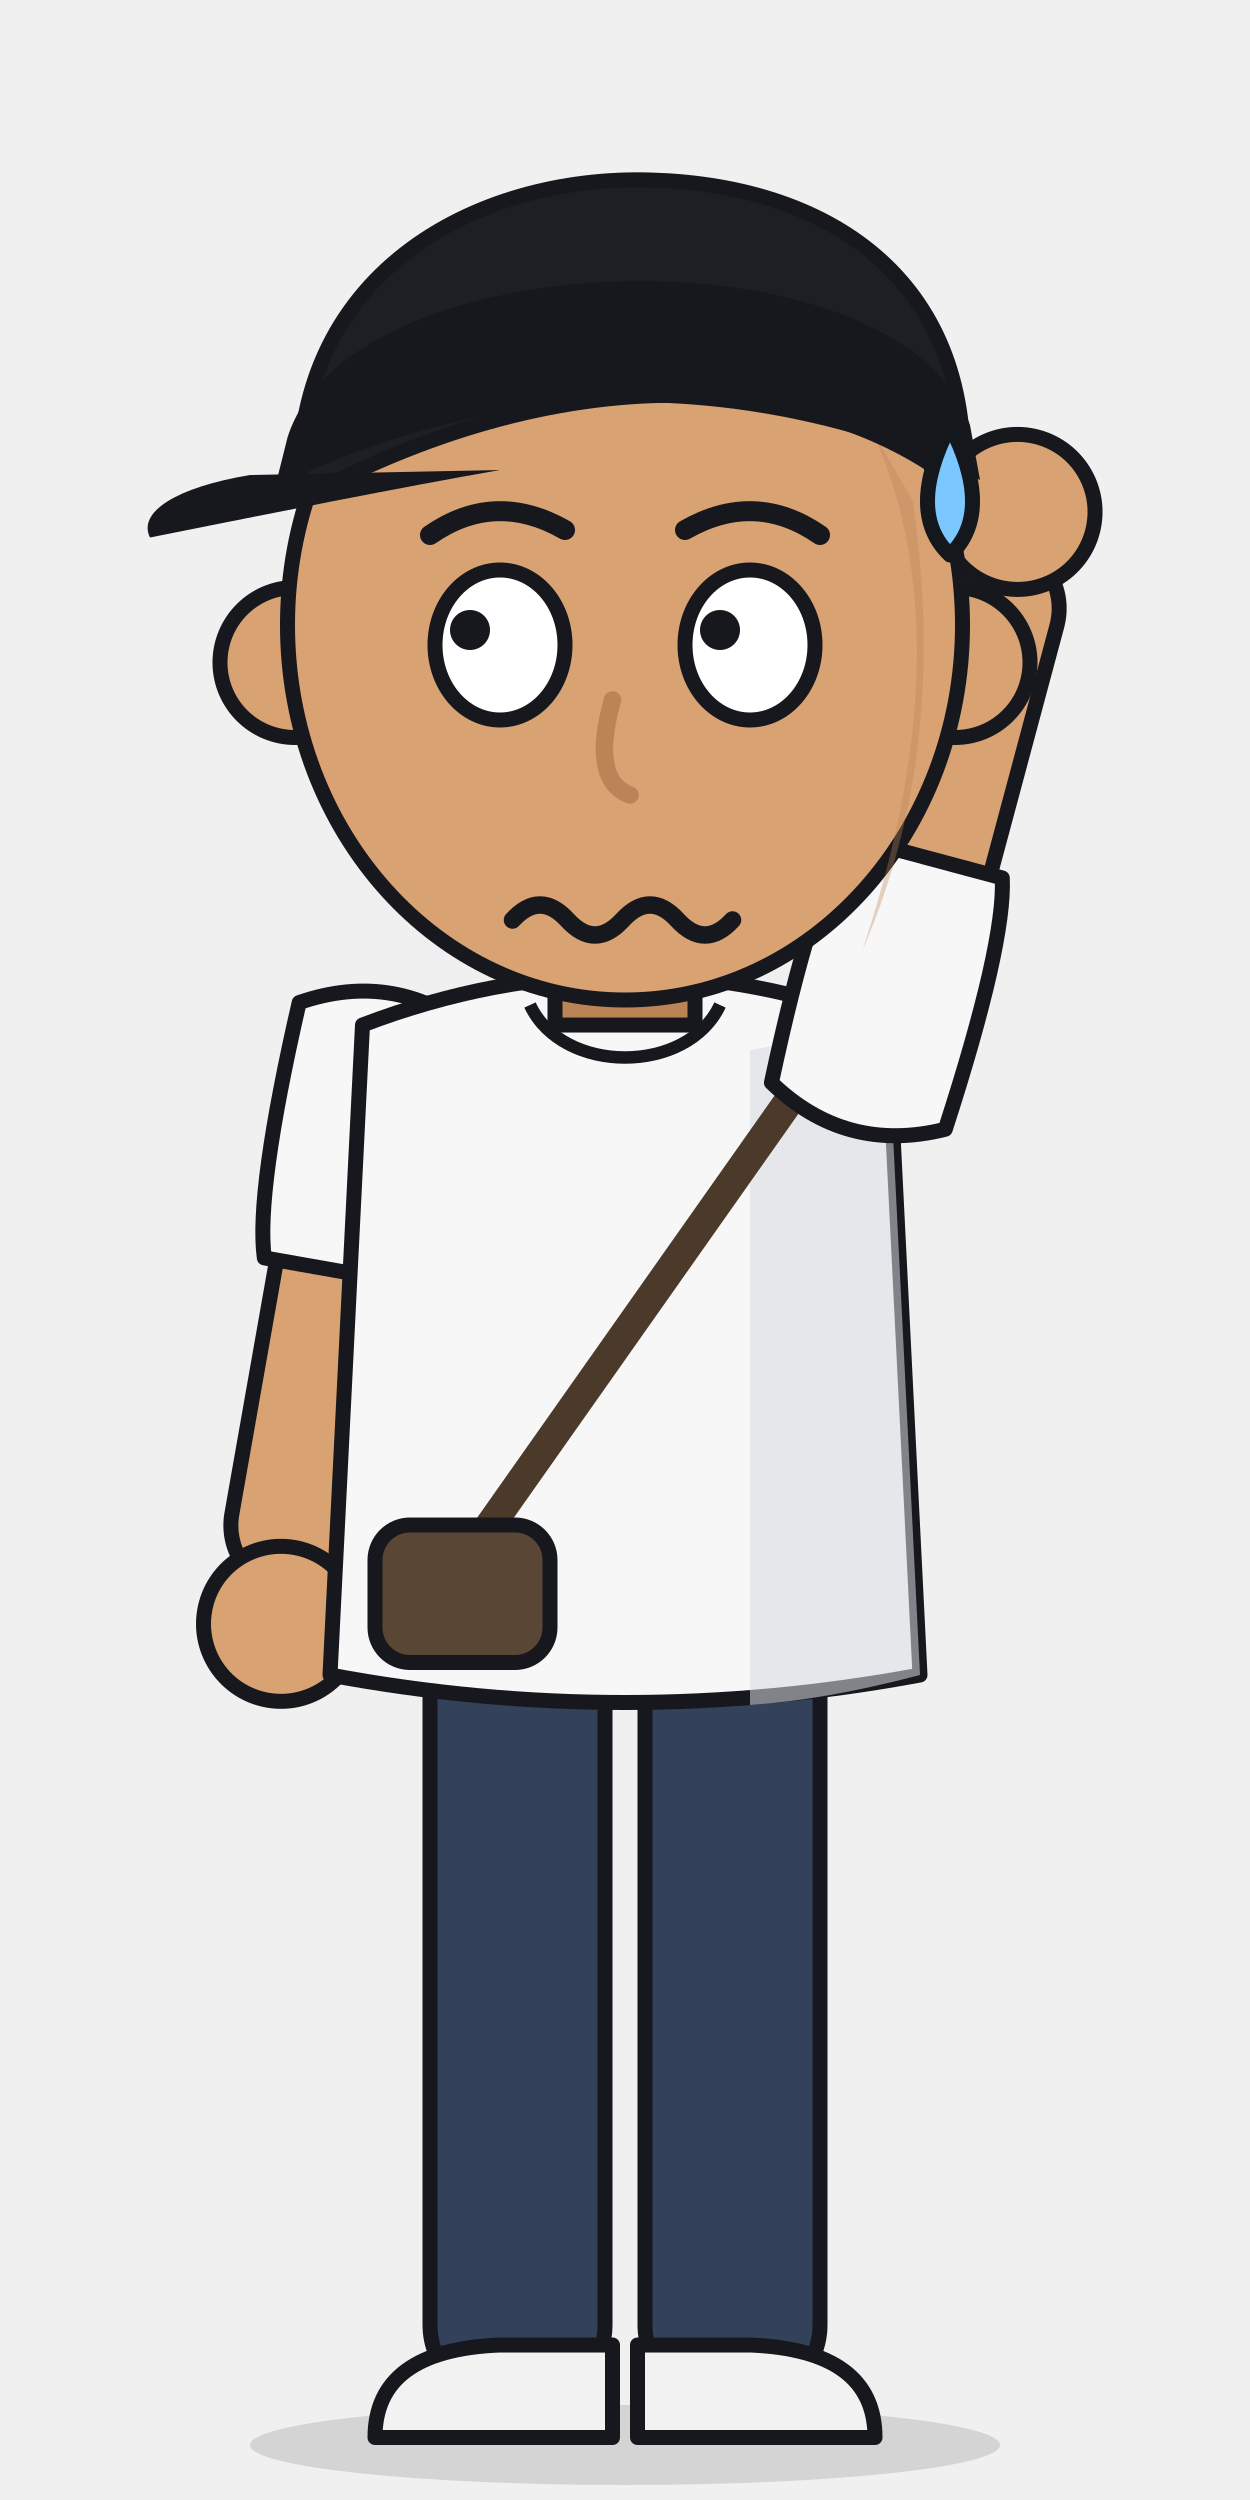
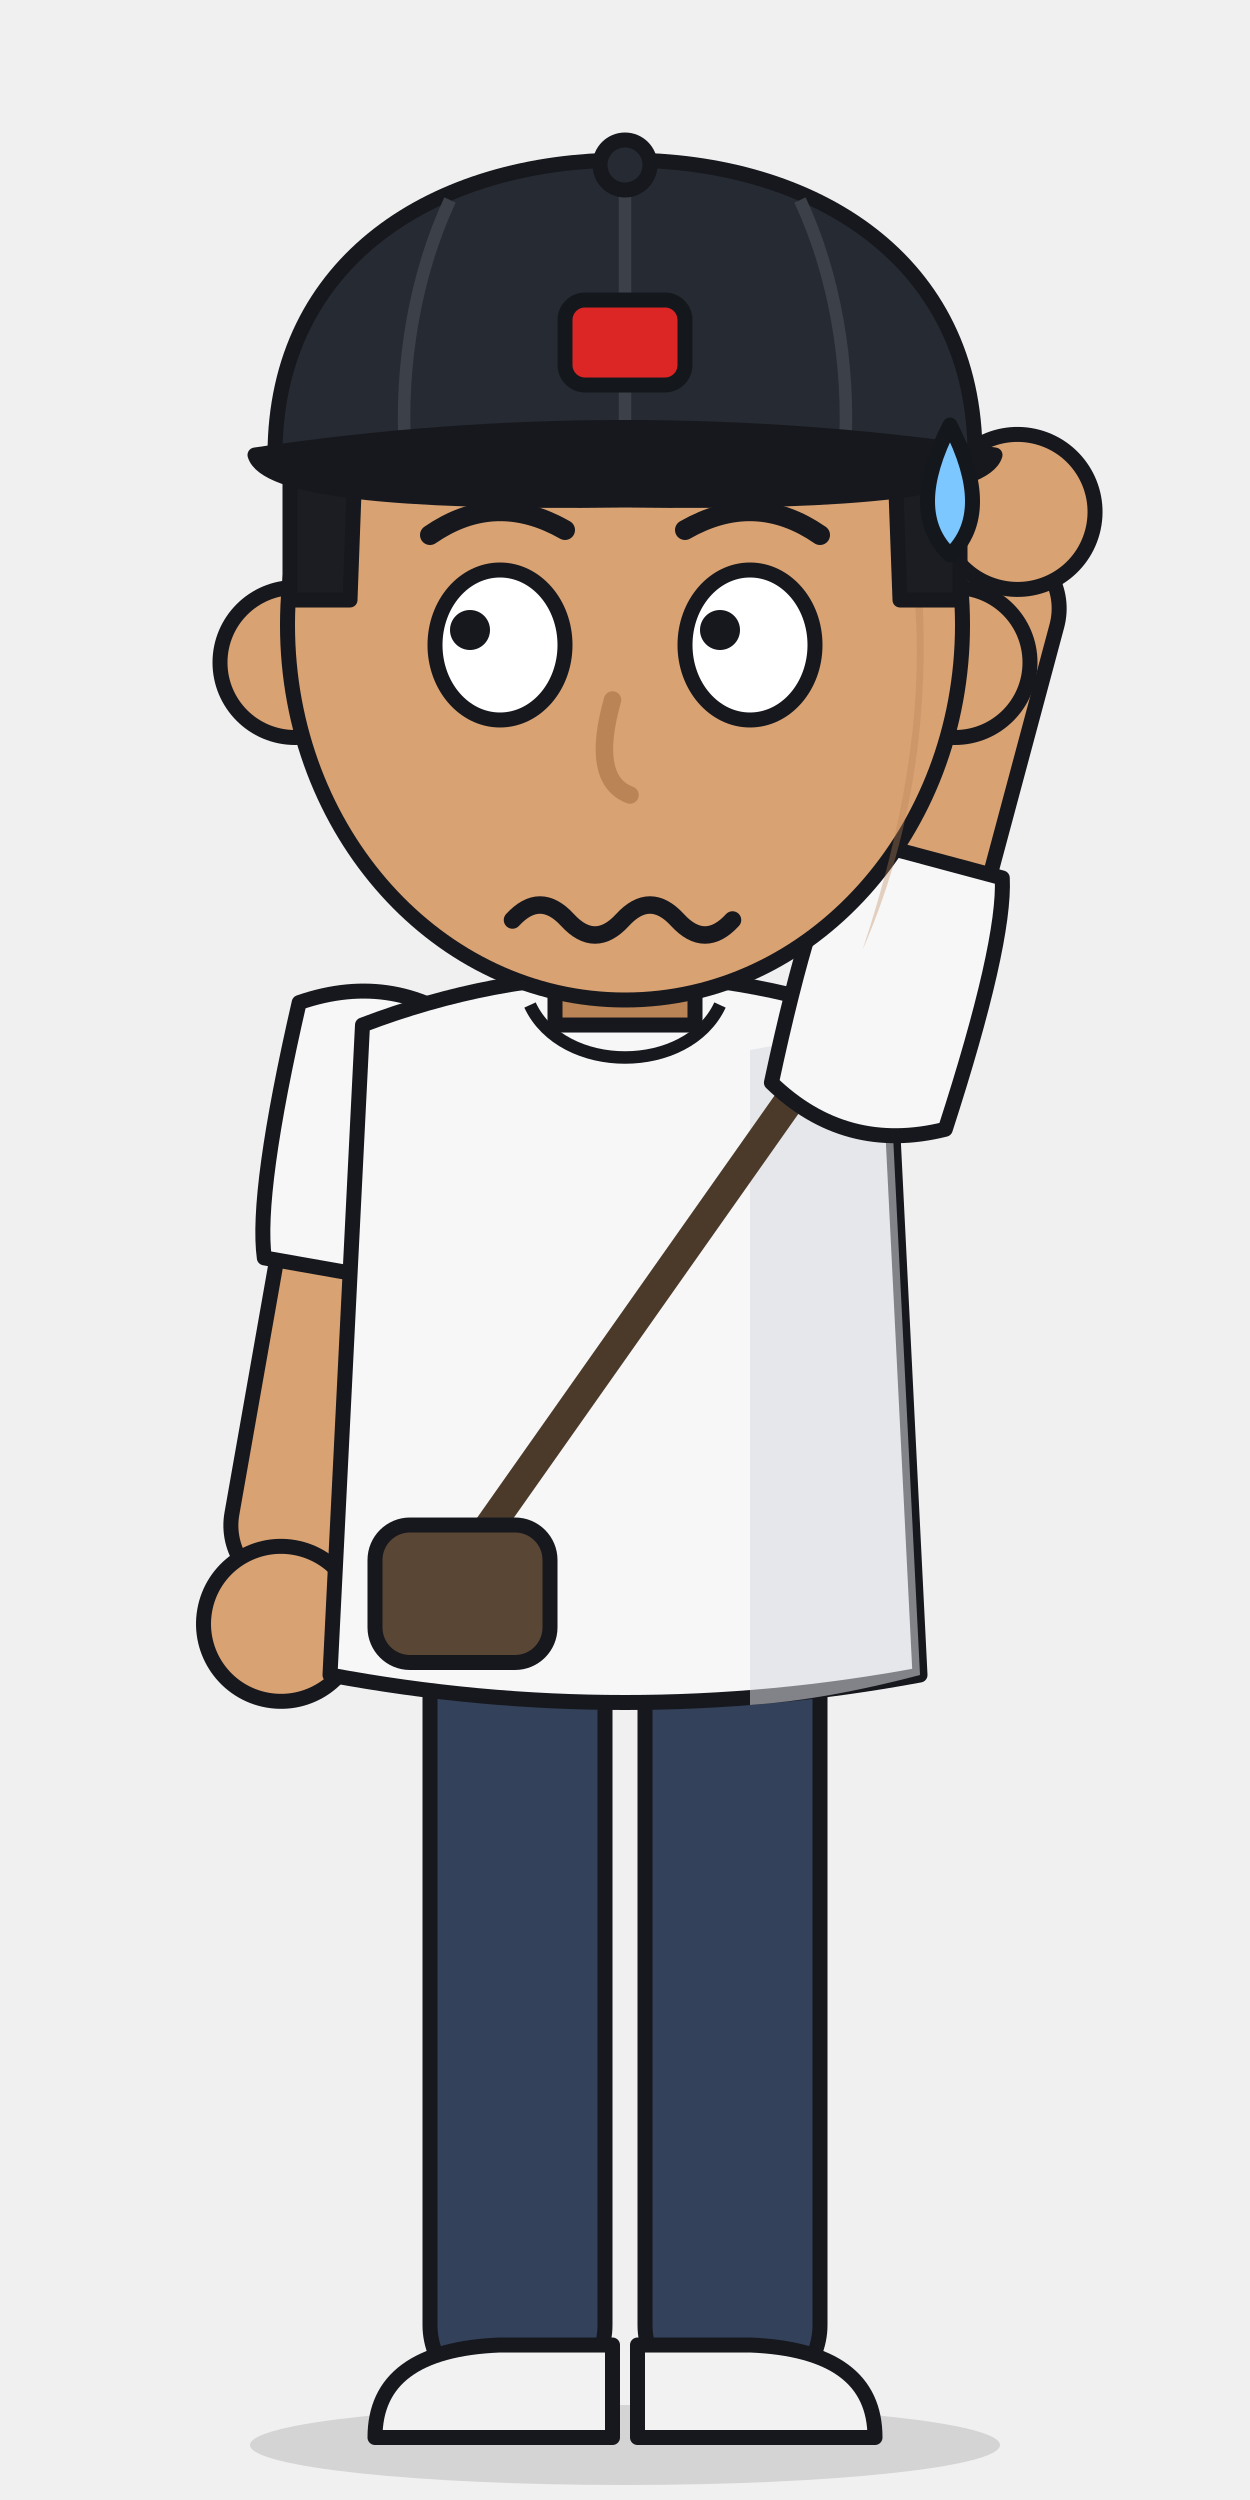
<svg xmlns="http://www.w3.org/2000/svg" viewBox="0 0 500 1000" width="500" height="1000">
  <ellipse cx="250" cy="978" rx="150" ry="16" fill="#000" opacity="0.12" />
  <g id="legs">
    <rect x="172" y="640" width="70" height="320" rx="30" fill="#33415a" stroke="#16181d" stroke-width="6" stroke-linejoin="round" stroke-linecap="round" />
    <rect x="258" y="640" width="70" height="320" rx="30" fill="#33415a" stroke="#16181d" stroke-width="6" stroke-linejoin="round" stroke-linecap="round" />
    <path d="M150 975 Q150 940 200 938 L245 938 L245 975 Z" fill="#f2f2f2" stroke="#16181d" stroke-width="6" stroke-linejoin="round" stroke-linecap="round" />
    <path d="M350 975 Q350 940 300 938 L255 938 L255 975 Z" fill="#f2f2f2" stroke="#16181d" stroke-width="6" stroke-linejoin="round" stroke-linecap="round" />
  </g>
  <g id="arm-back">
    <g transform="translate(152 425) rotate(10)">
      <rect x="-27" y="-10" width="54" height="225" rx="27" fill="#d9a273" stroke="#16181d" stroke-width="6" stroke-linejoin="round" stroke-linecap="round" />
      <path d="M-36 -18 Q-40 60 -32 85 L32 85 Q40 60 36 -18 Q0 -38 -36 -18 Z" fill="#f7f7f8" stroke="#16181d" stroke-width="6" stroke-linejoin="round" stroke-linecap="round" />
      <circle cx="0" cy="228" r="31" fill="#d9a273" stroke="#16181d" stroke-width="6" stroke-linejoin="round" stroke-linecap="round" />
    </g>
  </g>
  <g id="torso">
    <path d="M145 410 Q250 370 355 410 L368 670 Q250 692 132 670 Z" fill="#f7f7f8" stroke="#16181d" stroke-width="6" stroke-linejoin="round" stroke-linecap="round" />
    <path d="M300 420 L355 410 L368 670 Q330 680 300 682 Z" fill="#d8dbe0" opacity="0.55" />
    <path d="M212 402 C225 430 275 430 288 402" fill="none" stroke="#16181d" stroke-width="5" />
    <path d="M330 420 L175 640" stroke="#4b3a2a" stroke-width="12" stroke-linecap="round" />
    <rect x="150" y="610" width="70" height="55" rx="14" fill="#5a4634" stroke="#16181d" stroke-width="6" stroke-linejoin="round" stroke-linecap="round" />
  </g>
  <g id="arm-front">
    <g transform="translate(348 425) rotate(-165)">
      <rect x="-27" y="-10" width="54" height="225" rx="27" fill="#d9a273" stroke="#16181d" stroke-width="6" stroke-linejoin="round" stroke-linecap="round" />
      <path d="M-36 -18 Q-40 60 -32 85 L32 85 Q40 60 36 -18 Q0 -38 -36 -18 Z" fill="#f7f7f8" stroke="#16181d" stroke-width="6" stroke-linejoin="round" stroke-linecap="round" />
      <circle cx="0" cy="228" r="31" fill="#d9a273" stroke="#16181d" stroke-width="6" stroke-linejoin="round" stroke-linecap="round" />
    </g>
  </g>
  <g id="head">
    <rect x="222" y="360" width="56" height="50" fill="#bb8456" stroke="#16181d" stroke-width="6" stroke-linejoin="round" stroke-linecap="round" />
    <circle cx="118" cy="265" r="30" fill="#d9a273" stroke="#16181d" stroke-width="6" stroke-linejoin="round" stroke-linecap="round" />
    <circle cx="382" cy="265" r="30" fill="#d9a273" stroke="#16181d" stroke-width="6" stroke-linejoin="round" stroke-linecap="round" />
    <ellipse cx="250" cy="250" rx="135" ry="150" fill="#d9a273" stroke="#16181d" stroke-width="6" stroke-linejoin="round" stroke-linecap="round" />
    <path d="M330 140 Q395 230 345 380 Q380 300 365 200 Z" fill="#bb8456" opacity="0.35" />
-     <path d="M120 200 C115 110 190 70 260 72 C335 74 390 115 385 195 C330 150 230 140 120 200 Z" fill="#1d1f24" stroke="#16181d" stroke-width="6" stroke-linejoin="round" stroke-linecap="round" />
-     <path d="M115 175 C140 95 360 90 388 170 L392 192 C300 150 200 150 110 195 Z" fill="#16181d" />
-     <path d="M100 190 C70 195 55 205 60 215 C110 205 160 195 200 188" fill="#16181d" />
+     <path d="M116 240 L116 186 L142 186 L140 240 Z M384 240 L384 186 L358 186 L360 240 Z" fill="#1b1d22" stroke="#16181d" stroke-width="6" stroke-linejoin="round" stroke-linecap="round" />
+     <path d="M110 182 C110 104 174 64 250 64 C326 64 390 104 390 182 Z" fill="#262a32" stroke="#16181d" stroke-width="6" stroke-linejoin="round" stroke-linecap="round" />
+     <path d="M250 66 L250 180 M180 80 C166 110 160 146 162 180 M320 80 C334 110 340 146 338 180" fill="none" stroke="#3b4049" stroke-width="5" />
+     <circle cx="250" cy="66" r="10" fill="#262a32" stroke="#16181d" stroke-width="6" stroke-linejoin="round" stroke-linecap="round" />
+     <rect x="226" y="120" width="48" height="34" rx="8" fill="#dc2626" stroke="#14181d" stroke-width="6" stroke-linejoin="round" stroke-linecap="round" />
+     <path d="M102 182 Q250 160 398 182 Q392 202 250 200 Q108 202 102 182 Z" fill="#16181d" stroke="#16181d" stroke-width="6" stroke-linejoin="round" stroke-linecap="round" />
    <g id="eyes">
      <ellipse cx="200" cy="258" rx="26" ry="30" fill="#fff" stroke="#16181d" stroke-width="6" />
      <ellipse cx="300" cy="258" rx="26" ry="30" fill="#fff" stroke="#16181d" stroke-width="6" />
      <circle cx="188" cy="252" r="8" fill="#16181d" />
      <circle cx="288" cy="252" r="8" fill="#16181d" />
      <path d="M172 214 Q198 196 226 212 M274 212 Q302 196 328 214" fill="none" stroke="#16181d" stroke-width="8" stroke-linecap="round" />
    </g>
    <path d="M245 280 Q236 312 252 318" fill="none" stroke="#bb8456" stroke-width="7" stroke-linecap="round" />
    <g id="mouth">
      <path d="M205 368 q11 -12 22 0 t22 0 t22 0 t22 0" fill="none" stroke="#16181d" stroke-width="7" stroke-linecap="round" />
    </g>
    <path d="M380 170 Q398 205 380 222 Q362 205 380 170 Z" fill="#7cc7ff" stroke="#14181d" stroke-width="6" stroke-linejoin="round" stroke-linecap="round" />
  </g>
</svg>
